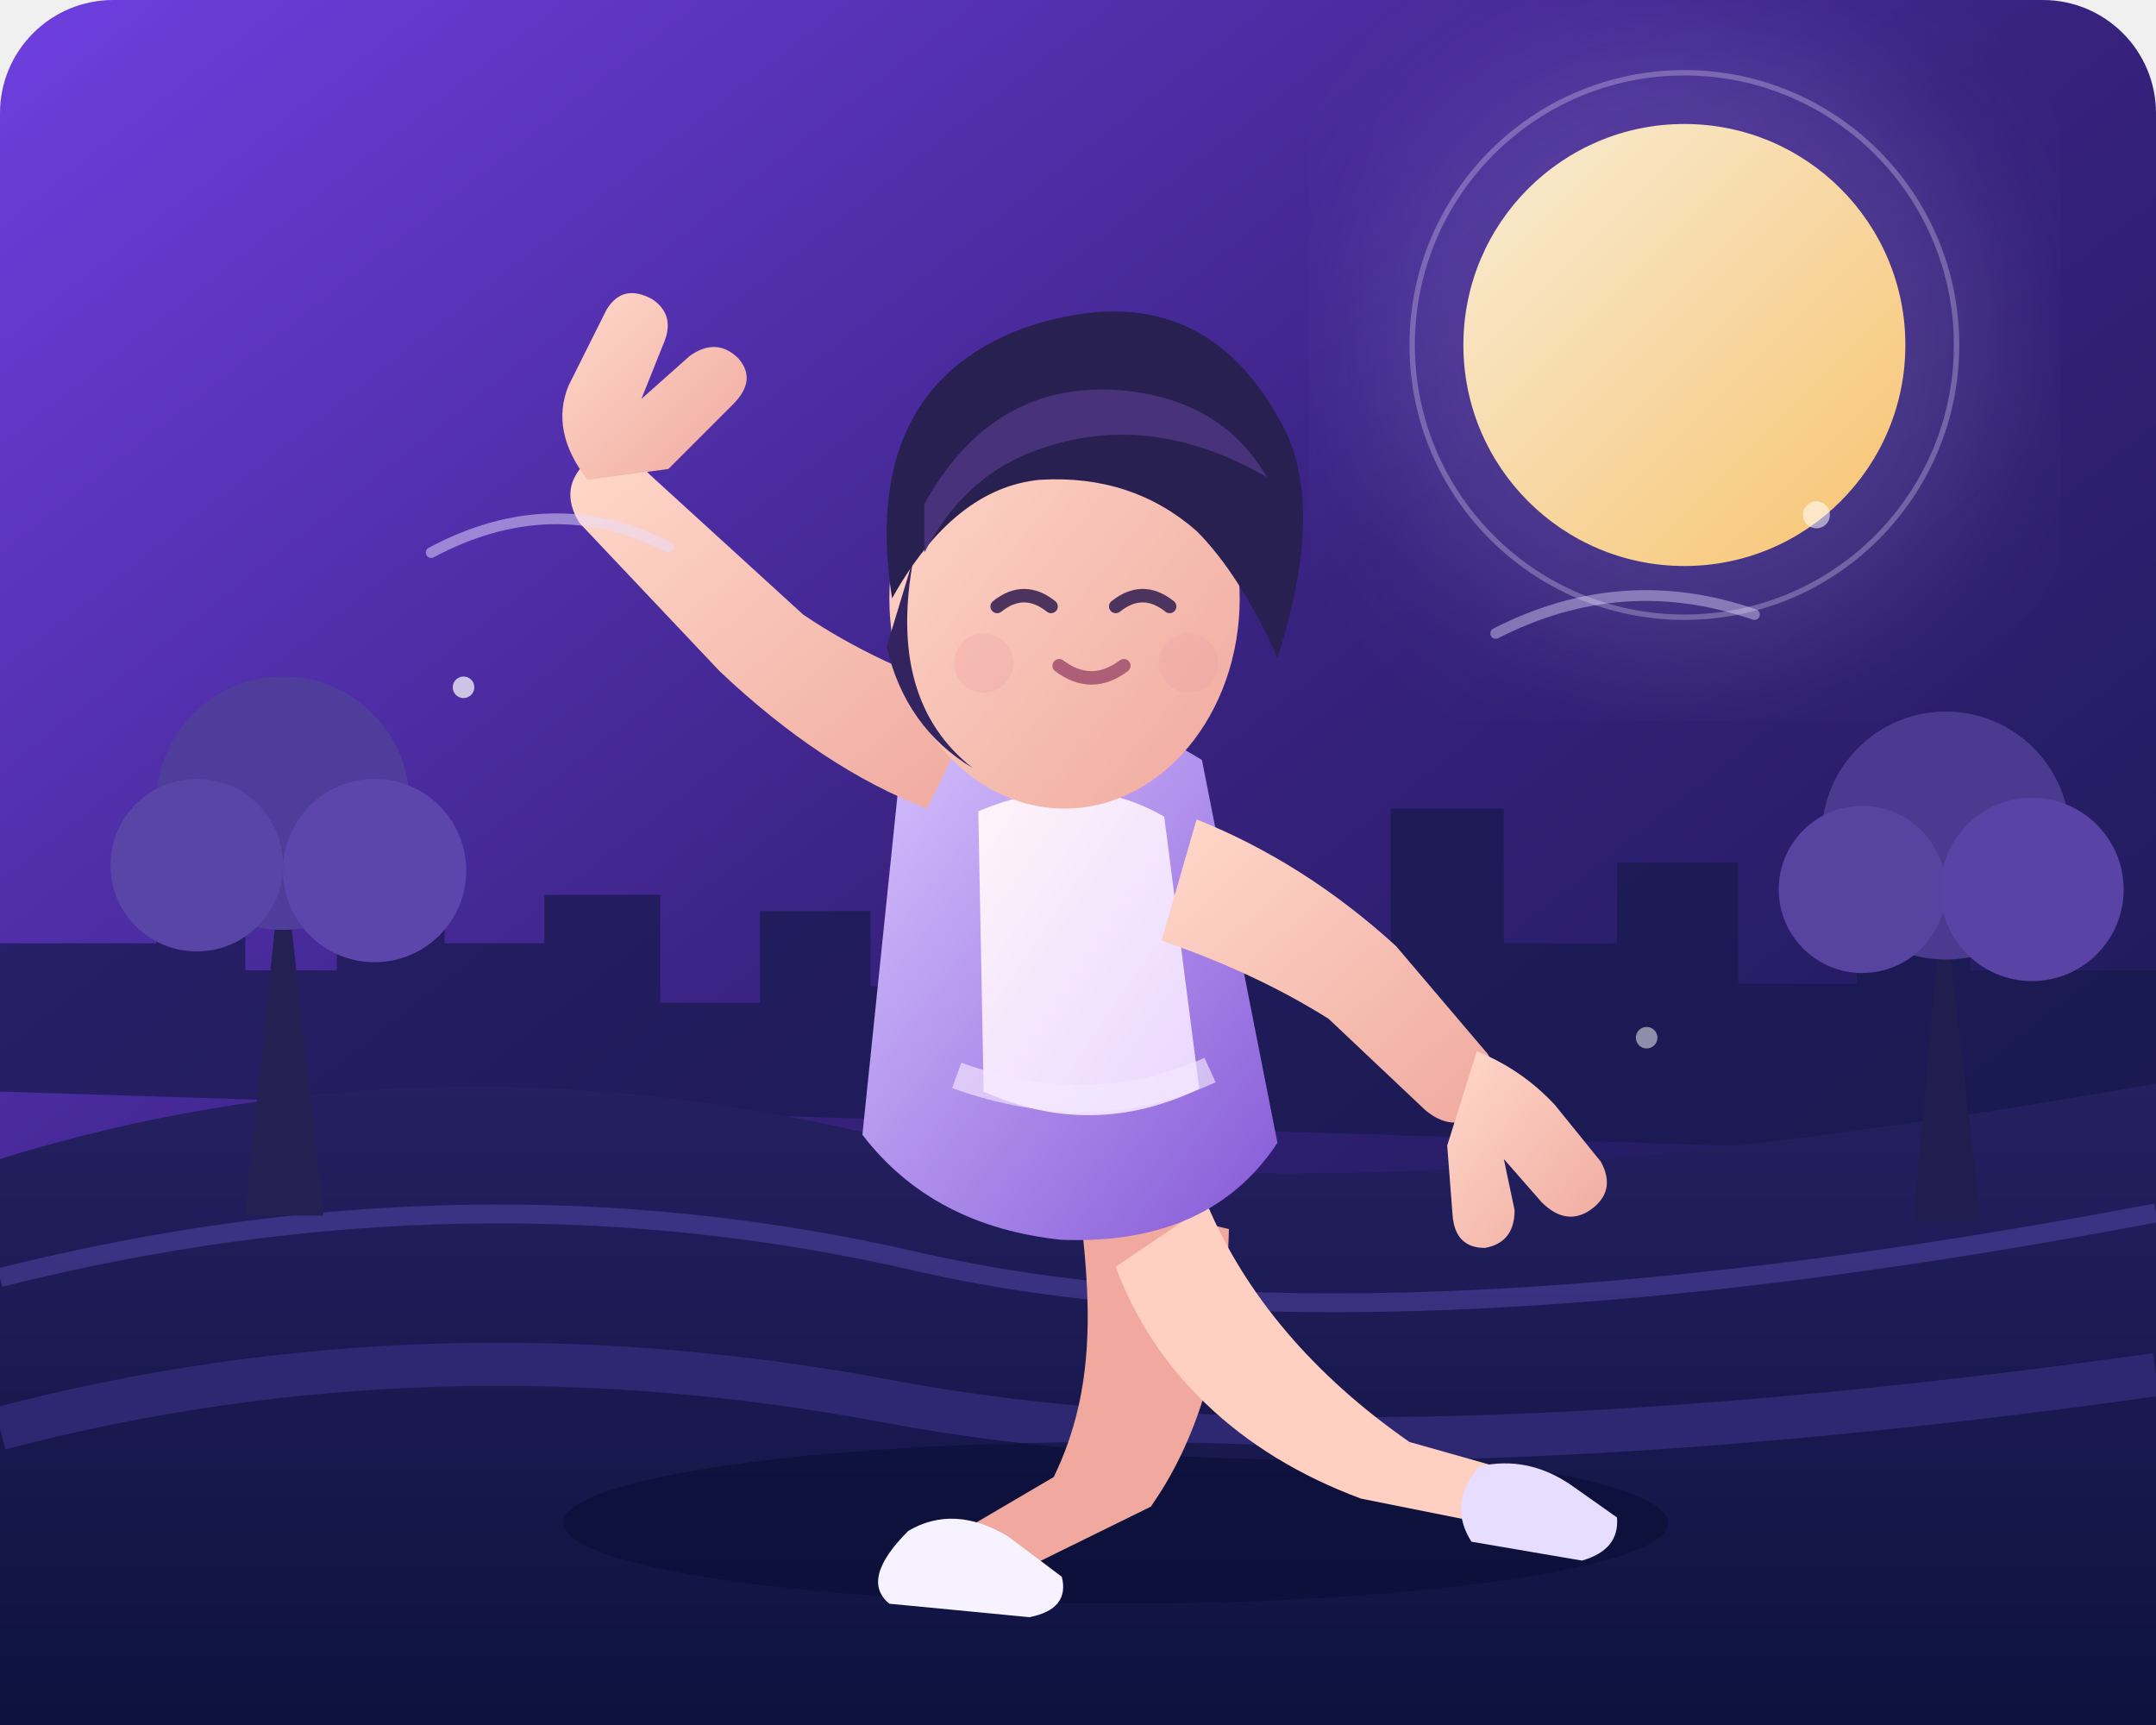
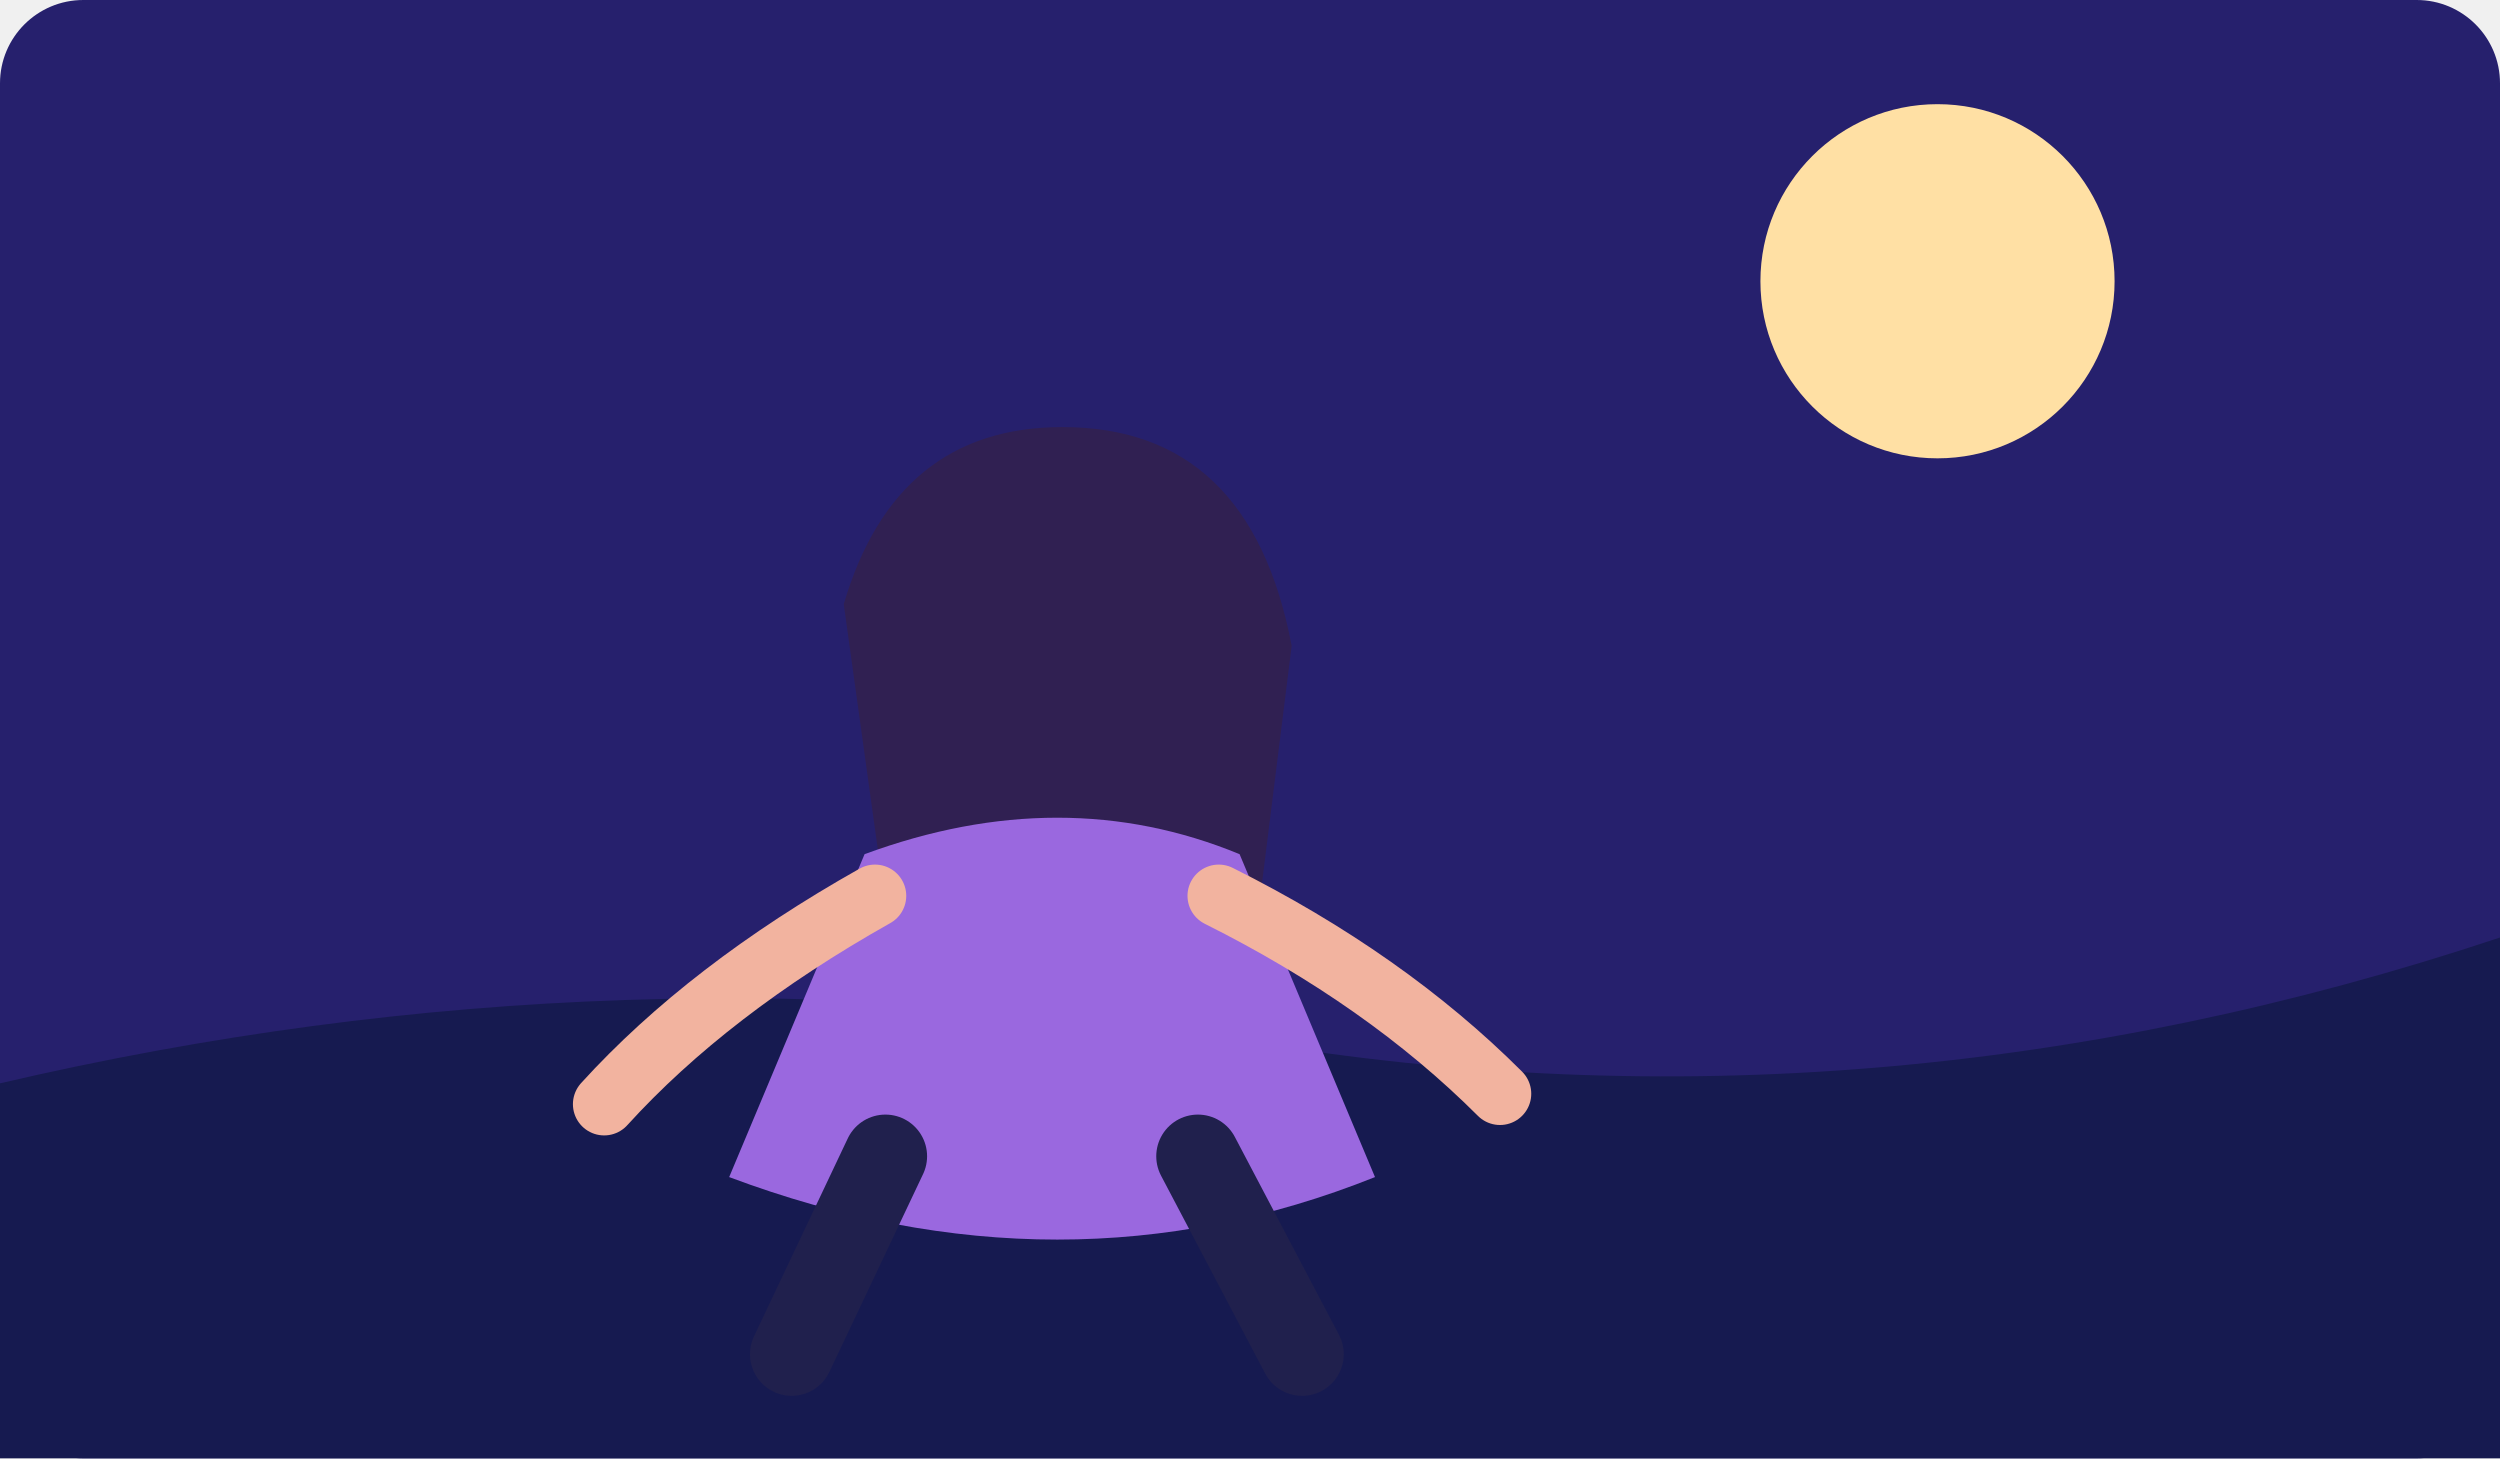
- <svg xmlns="http://www.w3.org/2000/svg" viewBox="0 0 800 640" role="img" aria-label="활동적인 스트레스 해소를 표현한 일러스트">
-   <defs>
-     <linearGradient id="sky" x1="0" y1="0" x2="1" y2="1">
-       <stop stop-color="#6f3fe0" />
-       <stop offset="0.48" stop-color="#38227f" />
-       <stop offset="1" stop-color="#111746" />
-     </linearGradient>
-     <linearGradient id="sun" x1="0" y1="0" x2="1" y2="1">
-       <stop stop-color="#fff4d8" />
-       <stop offset="1" stop-color="#ffc96f" />
-     </linearGradient>
-     <linearGradient id="coat" x1="0" y1="0" x2="1" y2="1">
-       <stop stop-color="#d8c4ff" />
-       <stop offset="1" stop-color="#8559d7" />
-     </linearGradient>
-     <linearGradient id="shirt" x1="0" y1="0" x2="1" y2="1">
-       <stop stop-color="#fff4fa" />
-       <stop offset="1" stop-color="#e9d7ff" />
-     </linearGradient>
-     <linearGradient id="skin" x1="0" y1="0" x2="1" y2="1">
-       <stop stop-color="#ffd8ca" />
-       <stop offset="1" stop-color="#f0a99f" />
-     </linearGradient>
-     <linearGradient id="ground" x1="0" y1="0" x2="0" y2="1">
-       <stop stop-color="#252061" />
-       <stop offset="1" stop-color="#0d123e" />
-     </linearGradient>
-     <filter id="blur">
-       <feGaussianBlur stdDeviation="24" />
-     </filter>
-   </defs>
-   <rect width="800" height="640" rx="42" fill="url(#sky)" />
-   <circle cx="625" cy="128" r="116" fill="#d9c9ff" opacity=".14" filter="url(#blur)" />
-   <circle cx="625" cy="128" r="82" fill="url(#sun)" opacity=".96" />
-   <circle cx="625" cy="128" r="101" fill="none" stroke="#f5eaff" stroke-opacity=".28" stroke-width="2" />
-   <path d="M0 405 L0 350 L58 350 L58 325 L91 325 L91 360 L125 360 L125 310 L165 310 L165 350 L202 350 L202 332 L245 332 L245 372 L282 372 L282 338 L323 338 L323 366 L360 366 L360 315 L399 315 L399 354 L437 354 L437 330 L479 330 L479 368 L516 368 L516 300 L558 300 L558 350 L600 350 L600 320 L645 320 L645 365 L689 365 L689 340 L731 340 L731 360 L800 360 L800 430 Z" fill="#17194d" opacity=".72" />
-   <path d="M0 430 Q155 382 320 420 T800 402 L800 640 L0 640Z" fill="url(#ground)" />
-   <path d="M0 474 Q175 430 340 468 T800 450" fill="none" stroke="#5144a4" stroke-width="7" opacity=".55" />
-   <path d="M0 530 Q160 488 330 520 T800 510" fill="none" stroke="#332c7c" stroke-width="16" opacity=".8" />
-   <path d="M91 451 L105 315 L120 451Z" fill="#242052" />
-   <circle cx="105" cy="298" r="47" fill="#4f3d9b" />
-   <circle cx="73" cy="321" r="32" fill="#5945a6" />
-   <circle cx="139" cy="323" r="34" fill="#5c46ab" />
-   <path d="M710 453 L721 330 L735 453Z" fill="#211d4f" />
-   <circle cx="722" cy="310" r="46" fill="#4a3b91" />
-   <circle cx="691" cy="330" r="31" fill="#5744a0" />
-   <circle cx="754" cy="330" r="34" fill="#5943a4" />
-   <ellipse cx="414" cy="565" rx="205" ry="30" fill="#080c31" opacity=".55" />
-   <path d="M400 443 C405 482 407 515 391 548 L345 575 L366 589 L427 559 C446 532 455 497 456 456Z" fill="#f1a99f" />
-   <path d="M448 447 C462 480 487 510 523 535 L569 548 L565 568 L505 556 C459 539 428 508 414 470Z" fill="#ffd0c1" />
-   <path d="M337 568 Q354 558 374 570 L394 585 Q397 597 382 600 L330 595 Q319 586 337 568Z" fill="#f6f2ff" />
-   <path d="M549 544 Q567 540 583 551 L600 563 Q601 575 587 579 L546 572 Q537 558 549 544Z" fill="#e7ddff" />
-   <path d="M335 276 Q390 247 446 282 L474 424 Q449 462 394 460 Q346 455 320 421Z" fill="url(#coat)" />
-   <path d="M363 301 Q401 285 432 303 L445 404 Q405 423 365 405Z" fill="url(#shirt)" />
-   <path d="M355 399 Q405 417 449 397" fill="none" stroke="#f4e8ff" stroke-width="10" opacity=".65" />
-   <path d="M344 300 Q305 285 267 249 L215 194 Q207 181 218 171 Q230 164 241 176 L298 228 Q326 247 364 259Z" fill="url(#skin)" />
-   <path d="M218 178 Q204 160 211 143 L225 115 Q231 105 242 111 Q251 117 246 128 L238 148 L256 132 Q266 125 274 133 Q281 141 272 150 L248 174Z" fill="url(#skin)" />
-   <path d="M444 304 Q484 320 518 351 L552 391 Q559 402 550 412 Q540 421 529 412 L493 378 Q466 361 431 349Z" fill="url(#skin)" />
-   <path d="M548 390 Q565 397 577 410 L594 431 Q600 442 590 449 Q581 455 572 446 L558 430 L562 449 Q562 461 551 463 Q540 463 539 451 L537 425Z" fill="url(#skin)" />
-   <path d="M371 261 L369 291 Q395 310 418 287 L416 253Z" fill="url(#skin)" />
-   <ellipse cx="395" cy="222" rx="65" ry="78" fill="url(#skin)" />
-   <path d="M331 222 Q319 145 379 122 Q445 99 476 158 Q492 188 474 244 Q460 213 444 197 Q420 176 386 178 Q354 181 331 222Z" fill="#292052" />
-   <path d="M343 187 Q369 140 418 145 Q454 149 470 177 Q425 151 382 168 Q357 178 343 205Z" fill="#48327a" />
-   <path d="M339 207 Q329 260 361 285 Q336 270 329 240Z" fill="#33245f" />
-   <path d="M370 225 Q380 217 390 225 M414 225 Q424 217 434 225" fill="none" stroke="#4c345f" stroke-width="5" stroke-linecap="round" />
-   <path d="M393 247 Q405 256 417 247" fill="none" stroke="#ad5f78" stroke-width="5" stroke-linecap="round" />
-   <circle cx="365" cy="246" r="11" fill="#ed9ca7" opacity=".26" />
-   <circle cx="441" cy="246" r="11" fill="#ed9ca7" opacity=".26" />
-   <path d="M160 205 Q205 181 248 203" fill="none" stroke="#e7ddff" stroke-width="4" stroke-linecap="round" opacity=".5" />
-   <path d="M555 235 Q602 211 651 228" fill="none" stroke="#e7ddff" stroke-width="4" stroke-linecap="round" opacity=".42" />
-   <circle cx="172" cy="255" r="4" fill="#fff" opacity=".72" />
-   <circle cx="674" cy="191" r="5" fill="#fff" opacity=".55" />
-   <circle cx="611" cy="385" r="4" fill="#fff" opacity=".5" />
+ <svg xmlns="http://www.w3.org/2000/svg" viewBox="0 0 1200 700">
+   <rect width="1200" height="700" rx="40" fill="#26206d" />
+   <circle cx="930" cy="135" r="85" fill="#ffe0a4" />
+   <path d="M0 520Q300 450 600 500T1200 450V700H0Z" fill="#161a50" />
+   <circle cx="510" cy="320" r="82" fill="#f2b39f" />
+   <path d="M405 290Q430 205 510 205Q600 205 620 310L600 470Q540 520 430 470Z" fill="#302052" />
+   <path d="M415 410Q510 375 595 410L660 565Q510 625 350 565Z" fill="#9a68df" />
+   <path d="M420 430Q340 475 290 530M585 430Q665 470 720 525" fill="none" stroke="#f2b39f" stroke-width="30" stroke-linecap="round" />
+   <path d="M425 555L380 650M575 555L625 650" stroke="#20204d" stroke-width="40" stroke-linecap="round" />
</svg>
